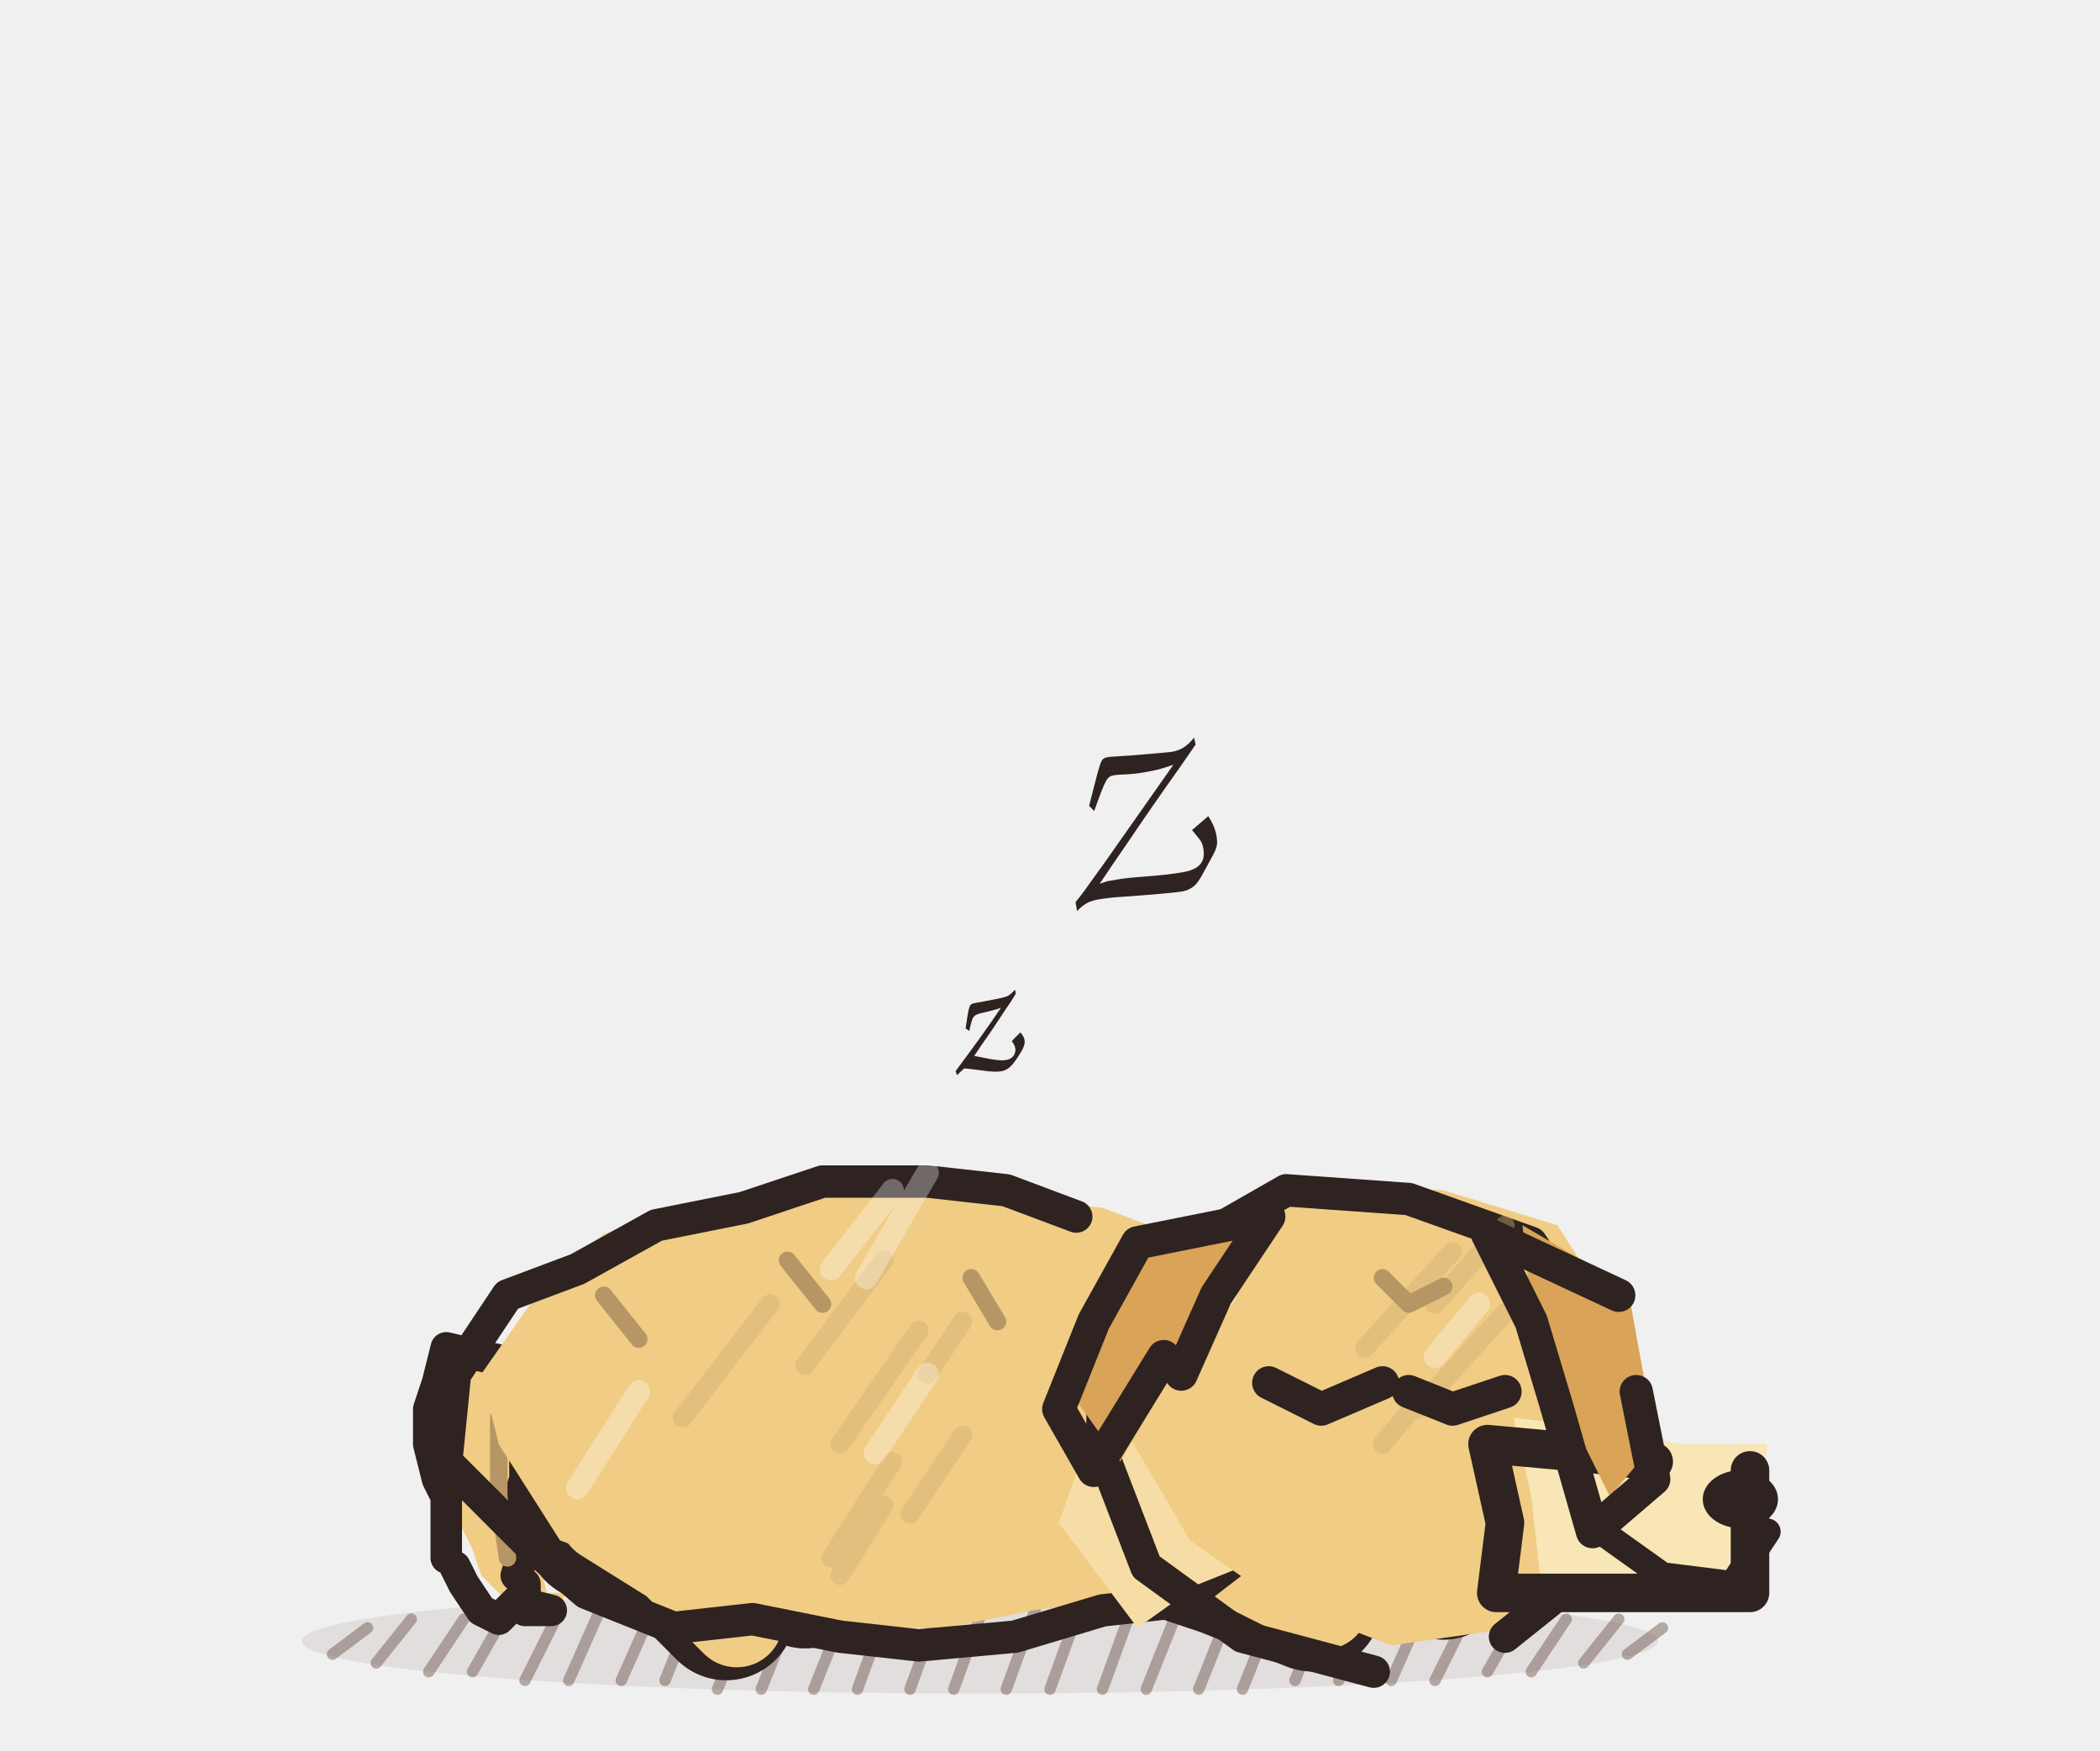
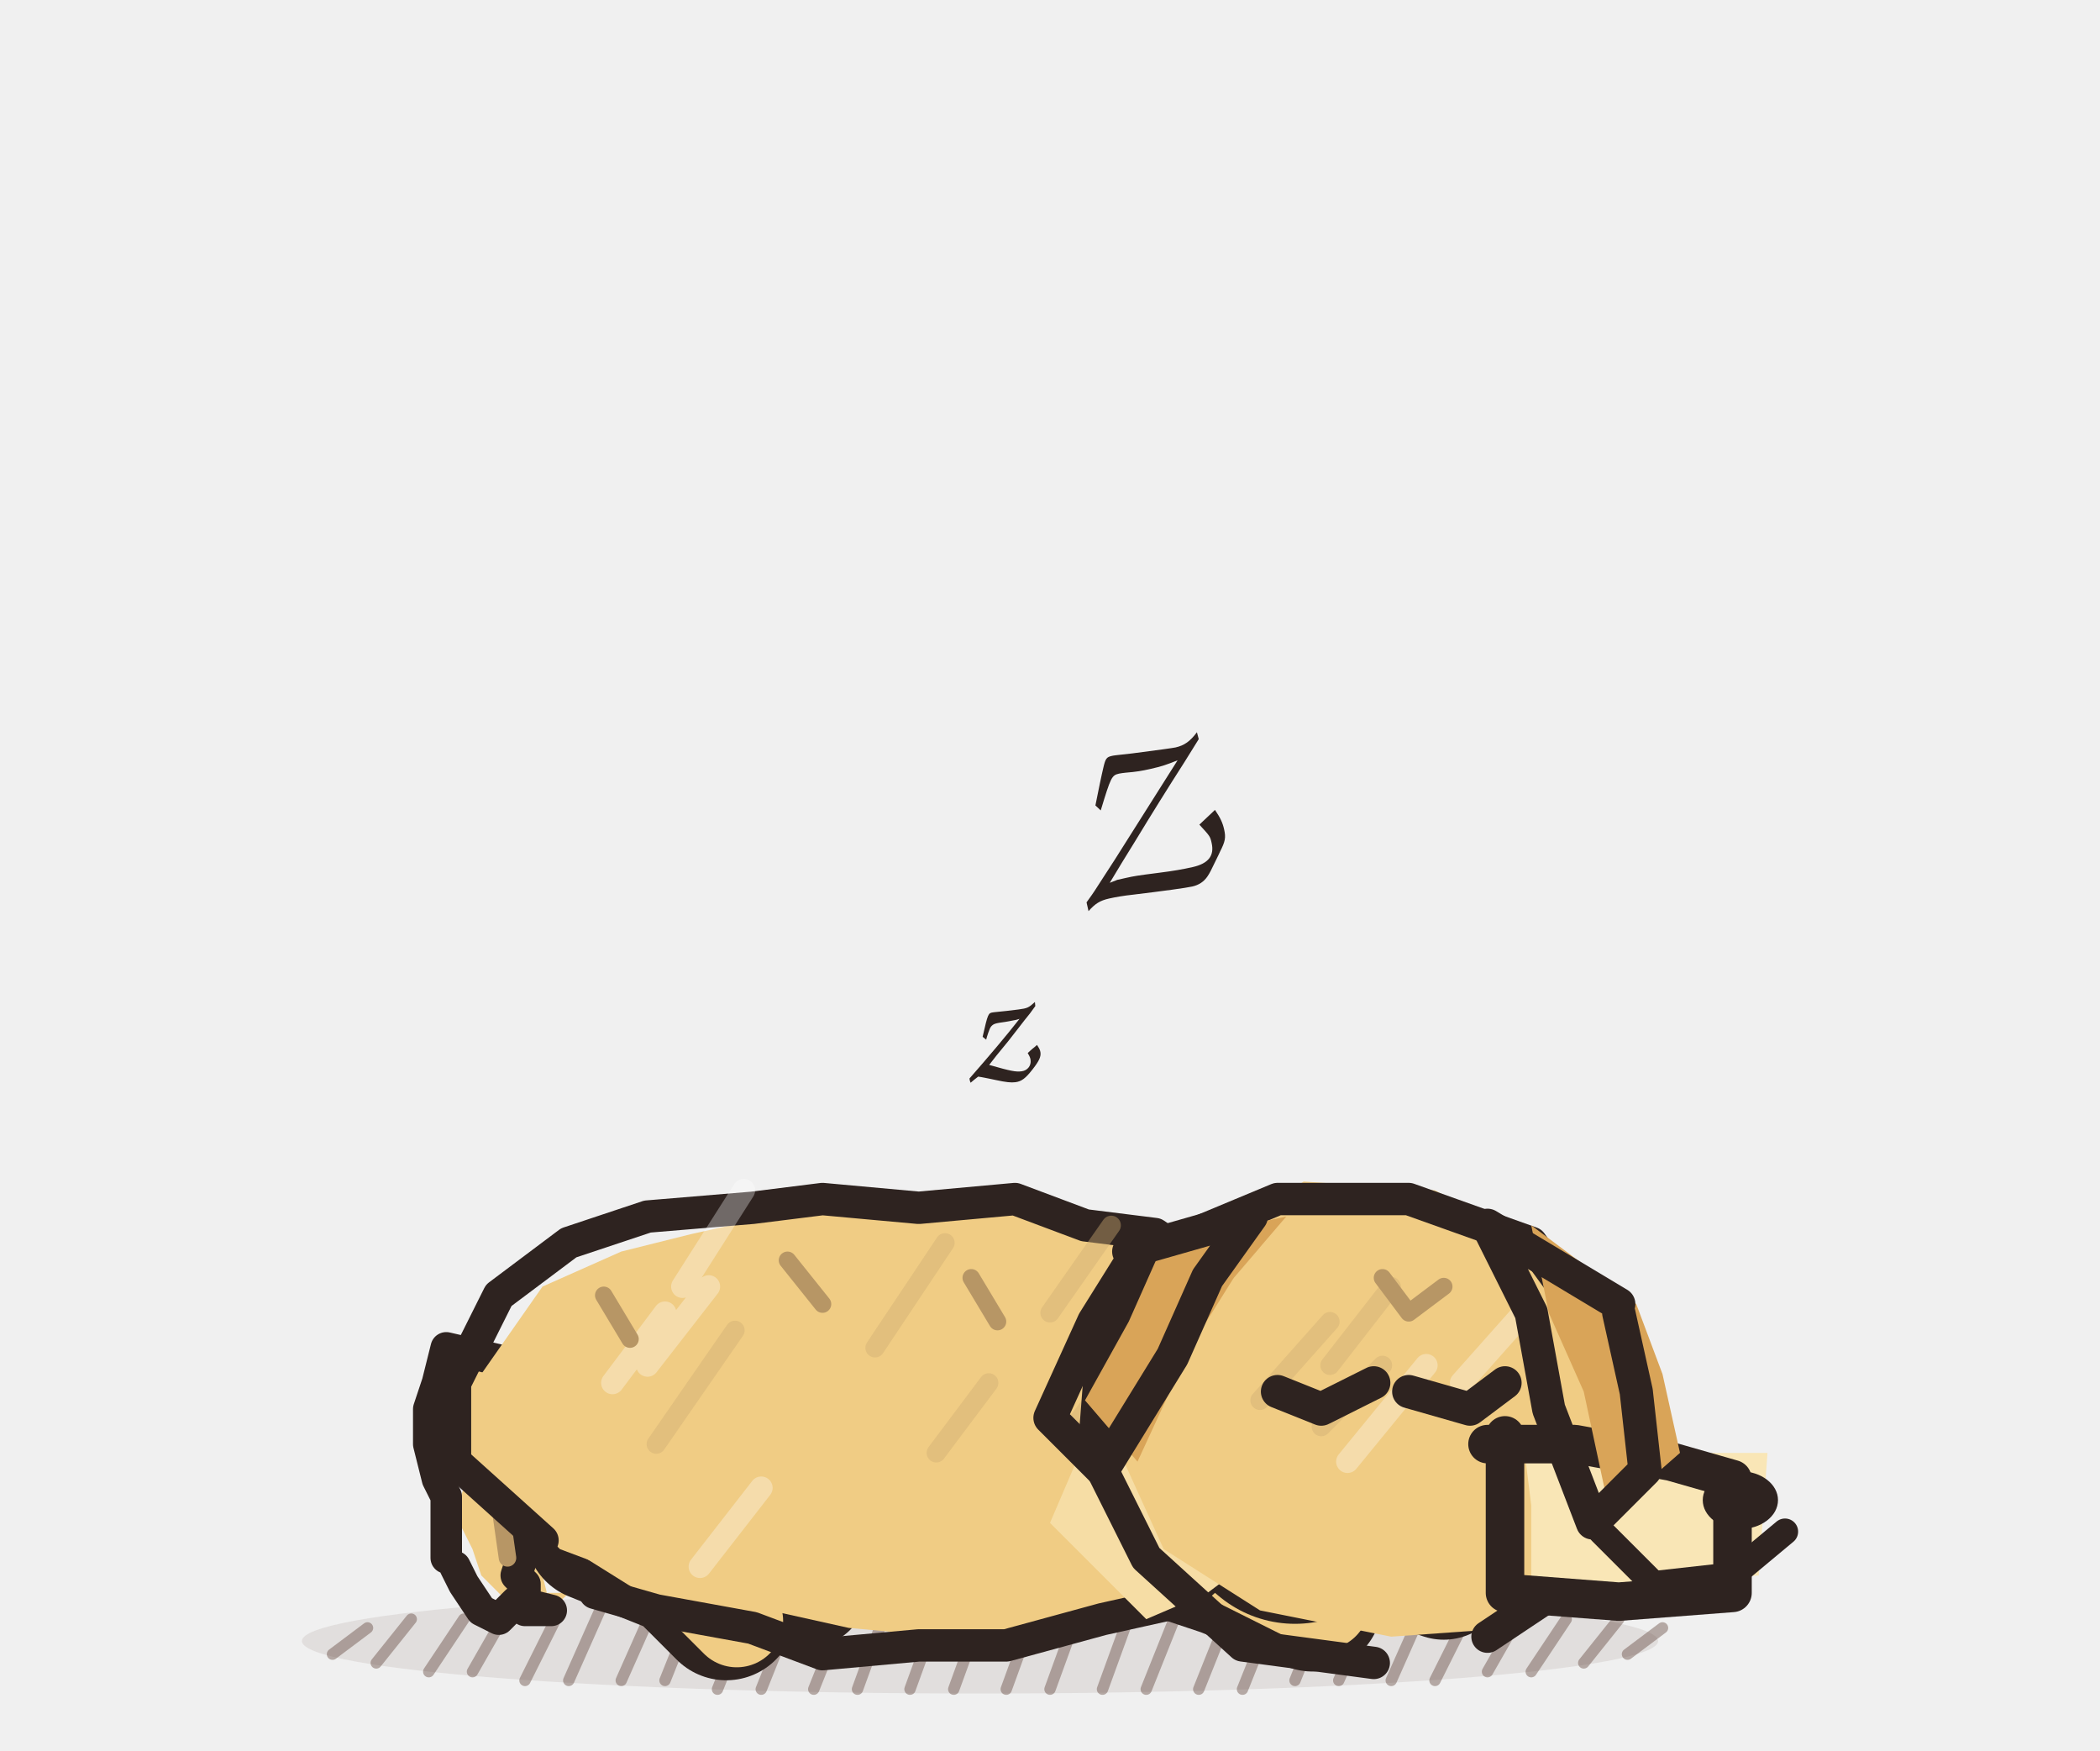
<svg xmlns="http://www.w3.org/2000/svg" width="240" height="200" class="pa-dog pa-pose-sleep" viewBox="0 0 240 200" role="img" aria-label="Butter the Labrador Retriever, sleep">
  <g>
    <ellipse cx="112" cy="187.5" rx="77.5" ry="6" fill="#5B3D32" opacity="0.1" />
    <path d="M38 189l4 -3M43 190l4 -5M49 191l4 -6M54 191l4 -7M60 192l4 -8M65 192l4 -9M71 192l4 -9M76 192l4 -10M82 193l4 -10M87 193l4 -10M93 193l4 -10M98 193l4 -11M104 193l4 -11M109 193l4 -11M115 193l4 -11M120 193l4 -11M126 193l4 -11M131 193l4 -10M137 193l4 -10M142 193l4 -10M148 192l4 -10M153 192l4 -9M159 192l4 -9M164 192l4 -8M170 191l4 -7M175 191l4 -6M181 190l4 -5M186 189l4 -3" stroke="#5B3D32" stroke-width="1.3" stroke-linecap="round" opacity="0.4" fill="none" />
    <g class="pa-d-f0">
      <path d="M51 155L53 156L51 161L52 165L51 169L53 170L52 173L54 177L55 180L57 182L58 183L62 182L65 182L63 184L62 180L61 178L62 174L61 172L62 171L63 168L63 165L64 164L64 160L65 157Z" fill="#F0CC84" />
      <path d="M52 179L53 181L55 184L57 185L59 183L63 184L60 184L60 181L59 180L60 177L60 175L59 172L60 169L60 166L62 164L62 161L64 157L51 154L50 158L49 161L49 165L50 169L51 171L51 175L51 178" fill="none" stroke="#2E2320" stroke-width="3.6" stroke-linecap="round" stroke-linejoin="round" />
      <path d="M57 162L57 171L58 178" fill="none" stroke="#b79665" stroke-width="2" stroke-linecap="round" stroke-linejoin="round" />
      <g class="pa-d-leg pa-d-leg-FH">
        <path d="M79 168L87 176L92 181" fill="none" stroke="#2E2320" stroke-width="14.693" stroke-linecap="round" stroke-linejoin="round" />
        <path d="M79 168L87 175L93 181" fill="none" stroke="#c6a46d" stroke-width="9.328" stroke-linecap="round" stroke-linejoin="round" transform="translate(1.2 -0.8)" />
      </g>
      <g class="pa-d-leg pa-d-leg-FF">
        <path d="M139 168L146 172L153 174L159 178L165 180" fill="none" stroke="#2E2320" stroke-width="14.693" stroke-linecap="round" stroke-linejoin="round" />
        <path d="M138 170L146 171L152 175L159 178L166 181" fill="none" stroke="#c6a46d" stroke-width="9.328" stroke-linecap="round" stroke-linejoin="round" transform="translate(1.2 -0.8)" />
      </g>
      <g class="pa-d-leg pa-d-leg-NH">
        <path d="M68 175L78 179L83 184" fill="none" stroke="#2E2320" stroke-width="15.965" stroke-linecap="round" stroke-linejoin="round" />
        <path d="M68 174L76 179L83 186" fill="none" stroke="#F0CC84" stroke-width="10.6" stroke-linecap="round" stroke-linejoin="round" transform="translate(1.2 -0.8)" />
      </g>
      <g class="pa-d-leg pa-d-leg-NF">
        <path d="M128 175L134 177L140 179L150 183" fill="none" stroke="#2E2320" stroke-width="15.965" stroke-linecap="round" stroke-linejoin="round" />
        <path d="M128 174L134 176L140 179L150 184" fill="none" stroke="#F0CC84" stroke-width="10.6" stroke-linecap="round" stroke-linejoin="round" transform="translate(1.2 -0.8)" />
      </g>
-       <path d="M151 161L147 171L136 179L126 183L118 184L108 186L98 186L88 185L80 182L72 179L64 176L57 165L55 157L62 147L69 141L77 138L87 136L97 135L107 136L116 137L126 138L134 141L146 149Z" fill="#F0CC84" />
-       <path d="M133 143L145 153L149 162L148 173L135 183L126 184L116 187L105 188L96 187L86 185L77 186L67 182L60 176L51 167L52 157L58 148L66 145L75 140L85 138L94 135L106 135L115 136L123 139" fill="none" stroke="#2E2320" stroke-width="3.7" stroke-linecap="round" stroke-linejoin="round" />
-       <path d="M92 156L101 144M96 180L101 172M104 173L110 164M125 157L133 146M96 165L105 152M78 162L88 149M106 157L110 151M95 178L102 167" stroke="#cfad72" stroke-width="2.2" stroke-linecap="round" opacity=".42" />
-       <path d="M99 146L106 134M95 145L102 136M100 166L106 157M66 170L73 159" stroke="#fff" stroke-width="2.6" stroke-linecap="round" opacity=".32" />
-       <path d="M126 160L135 158L144 153L146 165L147 177L137 181L130 186L121 174Z" fill="#f6dda5" />
-       <path d="M69 148L73 153" fill="none" stroke="#b79665" stroke-width="2" stroke-linecap="round" stroke-linejoin="round" />
+       <path d="M131 155L137 161L142 167L148 172" fill="none" stroke="#2E2320" stroke-width="27.065" stroke-linecap="round" stroke-linejoin="round" />
+       <path d="M131 155L137 161L143 167L149 173" fill="none" stroke="#F0CC84" stroke-width="21.7" stroke-linecap="round" stroke-linejoin="round" transform="translate(1.2 -0.8)" />
+       <path d="M152 162L148 172L136 181L128 183L118 187L108 187L97 186L88 184L78 183L72 180L64 177L55 168L55 157L62 147L71 143L79 141L88 139L98 137L107 136L118 137L127 141L135 142L146 151Z" fill="#F0CC84" />
+       <path d="M62 176L52 167L52 158L57 148L65 142L74 139L86 138L94 137L105 138L116 137L124 140L132 141L145 150L150 162L146 173L135 183L126 185L115 188L105 188L94 189L86 186L75 184L68 182" fill="none" stroke="#2E2320" stroke-width="3.7" stroke-linecap="round" stroke-linejoin="round" />
+       <path d="M122 164L128 156M135 165L142 156M130 162L138 150M107 166L113 158M75 165L84 152M100 154L108 142M125 166L130 159M120 150L127 140" stroke="#cfad72" stroke-width="2.2" stroke-linecap="round" opacity=".42" />
+       <path d="M70 158L76 150M80 179L87 170M74 156L81 147M78 147L85 136" stroke="#fff" stroke-width="2.6" stroke-linecap="round" opacity=".32" />
+       <path d="M126 160L136 158L145 154L146 164L146 176L138 182L131 185L120 174Z" fill="#f6dda5" />
+       <path d="M69 148L72 153" fill="none" stroke="#b79665" stroke-width="2" stroke-linecap="round" stroke-linejoin="round" />
      <path d="M90 144L94 149" fill="none" stroke="#b79665" stroke-width="2" stroke-linecap="round" stroke-linejoin="round" />
      <path d="M111 146L114 151" fill="none" stroke="#b79665" stroke-width="2" stroke-linecap="round" stroke-linejoin="round" />
-       <path d="M188 164L185 177L173 186L159 188L146 183L136 176L129 164L129 153L136 142L150 135L165 136L178 140L185 151Z" fill="#F0CC84" />
-       <path d="M157 191L142 187L131 179L126 166L126 154L133 144L147 136L161 137L175 142L183 154L186 167L182 179L172 187" fill="none" stroke="#2E2320" stroke-width="3.7" stroke-linecap="round" stroke-linejoin="round" />
-       <path d="M156 154L166 143M164 149L172 140M158 165L163 159M162 161L172 150" stroke="#cfad72" stroke-width="2.2" stroke-linecap="round" opacity=".42" />
-       <path d="M164 155L169 149M134 155L140 148" stroke="#fff" stroke-width="2.6" stroke-linecap="round" opacity=".32" />
-       <path d="M158 146L161 149L165 147" fill="none" stroke="#b79665" stroke-width="2" stroke-linecap="round" stroke-linejoin="round" />
-       <path d="M173 162L182 163L192 165L202 165L200 179L188 180L176 180L175 171Z" fill="#F9E6B6" />
-       <path d="M200 168L200 182L186 182L171 182L172 174L170 165L181 166L189 167" fill="none" stroke="#2E2320" stroke-width="4.4" stroke-linecap="round" stroke-linejoin="round" />
-       <path d="M145 158L151 161L158 158" fill="none" stroke="#2E2320" stroke-width="3.8" stroke-linecap="round" stroke-linejoin="round" />
-       <path d="M161 159L166 161L172 159" fill="none" stroke="#2E2320" stroke-width="3.8" stroke-linecap="round" stroke-linejoin="round" />
-       <ellipse cx="198.9" cy="171.3" rx="4.3" ry="3.3" fill="#2E2320" />
-       <path d="M183 175L190 180L198 181L202 175" fill="none" stroke="#2E2320" stroke-width="3" stroke-linecap="round" stroke-linejoin="round" />
-       <path d="M145 138L131 141L126 150L123 160L128 167L135 155L140 146Z" fill="#D9A458" />
-       <path d="M135 157L139 148L145 139L130 142L125 151L121 161L125 168L133 155" fill="none" stroke="#2E2320" stroke-width="3.8" stroke-linecap="round" stroke-linejoin="round" />
-       <path d="M174 140L186 147L188 158L189 165L184 171L178 159L175 150Z" fill="#D9A458" />
-       <path d="M187 159L189 169L182 175L178 161L175 151L170 141L185 148" fill="none" stroke="#2E2320" stroke-width="3.8" stroke-linecap="round" stroke-linejoin="round" />
-       <text x="108.5" y="123.4" transform="rotate(-12.1 108.5 123.4)" font-family="'Gloria Hallelujah',cursive" font-size="20" fill="#2E2320">z</text>
-       <text x="121.3" y="103.9" transform="rotate(-9.9 121.3 103.9)" font-family="'Gloria Hallelujah',cursive" font-size="28" fill="#2E2320">Z</text>
+       <path d="M186 165L183 176L173 186L159 187L144 184L133 177L128 166L128 153L136 143L149 135L164 136L175 142L184 151Z" fill="#F0CC84" />
+       <path d="M157 190L142 188L131 178L125 166L126 153L134 142L146 137L161 137L175 142L183 153L187 166L182 179L170 187" fill="none" stroke="#2E2320" stroke-width="3.7" stroke-linecap="round" stroke-linejoin="round" />
+       <path d="M151 163L158 156M144 160L152 151M152 156L159 147M137 149L143 142" stroke="#cfad72" stroke-width="2.2" stroke-linecap="round" opacity=".42" />
+       <path d="M154 167L163 156M167 158L175 149" stroke="#fff" stroke-width="2.6" stroke-linecap="round" opacity=".32" />
+       <path d="M158 146L161 150L165 147" fill="none" stroke="#b79665" stroke-width="2" stroke-linecap="round" stroke-linejoin="round" />
+       <path d="M174 164L184 165L193 166L202 166L201 180L189 181L175 181L175 172Z" fill="#F9E6B6" />
+       <path d="M170 165L180 165L191 167L198 169L198 182L185 183L172 182L172 175L172 164" fill="none" stroke="#2E2320" stroke-width="4.4" stroke-linecap="round" stroke-linejoin="round" />
+       <path d="M146 159L151 161L157 158" fill="none" stroke="#2E2320" stroke-width="3.8" stroke-linecap="round" stroke-linejoin="round" />
+       <path d="M161 159L168 161L172 158" fill="none" stroke="#2E2320" stroke-width="3.8" stroke-linecap="round" stroke-linejoin="round" />
+       <ellipse cx="198.9" cy="171.4" rx="4.3" ry="3.3" fill="#2E2320" />
+       <path d="M183 175L189 181L198 180L204 175" fill="none" stroke="#2E2320" stroke-width="3" stroke-linecap="round" stroke-linejoin="round" />
+       <path d="M147 139L133 142L129 151L124 160L130 167L136 154L141 146Z" fill="#D9A458" />
+       <path d="M130 143L125 151L120 162L126 168L134 155L138 146L143 139L129 143" fill="none" stroke="#2E2320" stroke-width="3.8" stroke-linecap="round" stroke-linejoin="round" />
+       <path d="M175 140L187 149L190 157L192 166L184 173L181 159L177 150Z" fill="#D9A458" />
+       <path d="M185 150L187 159L188 168L182 174L177 161L175 150L170 140L185 149" fill="none" stroke="#2E2320" stroke-width="3.8" stroke-linecap="round" stroke-linejoin="round" />
+       <text x="110" y="124.2" transform="rotate(-7.7 110 124.2)" font-family="'Gloria Hallelujah',cursive" font-size="20" fill="#2E2320">z</text>
+       <text x="122.6" y="104" transform="rotate(-12.7 122.6 104)" font-family="'Gloria Hallelujah',cursive" font-size="28" fill="#2E2320">Z</text>
    </g>
  </g>
</svg>
